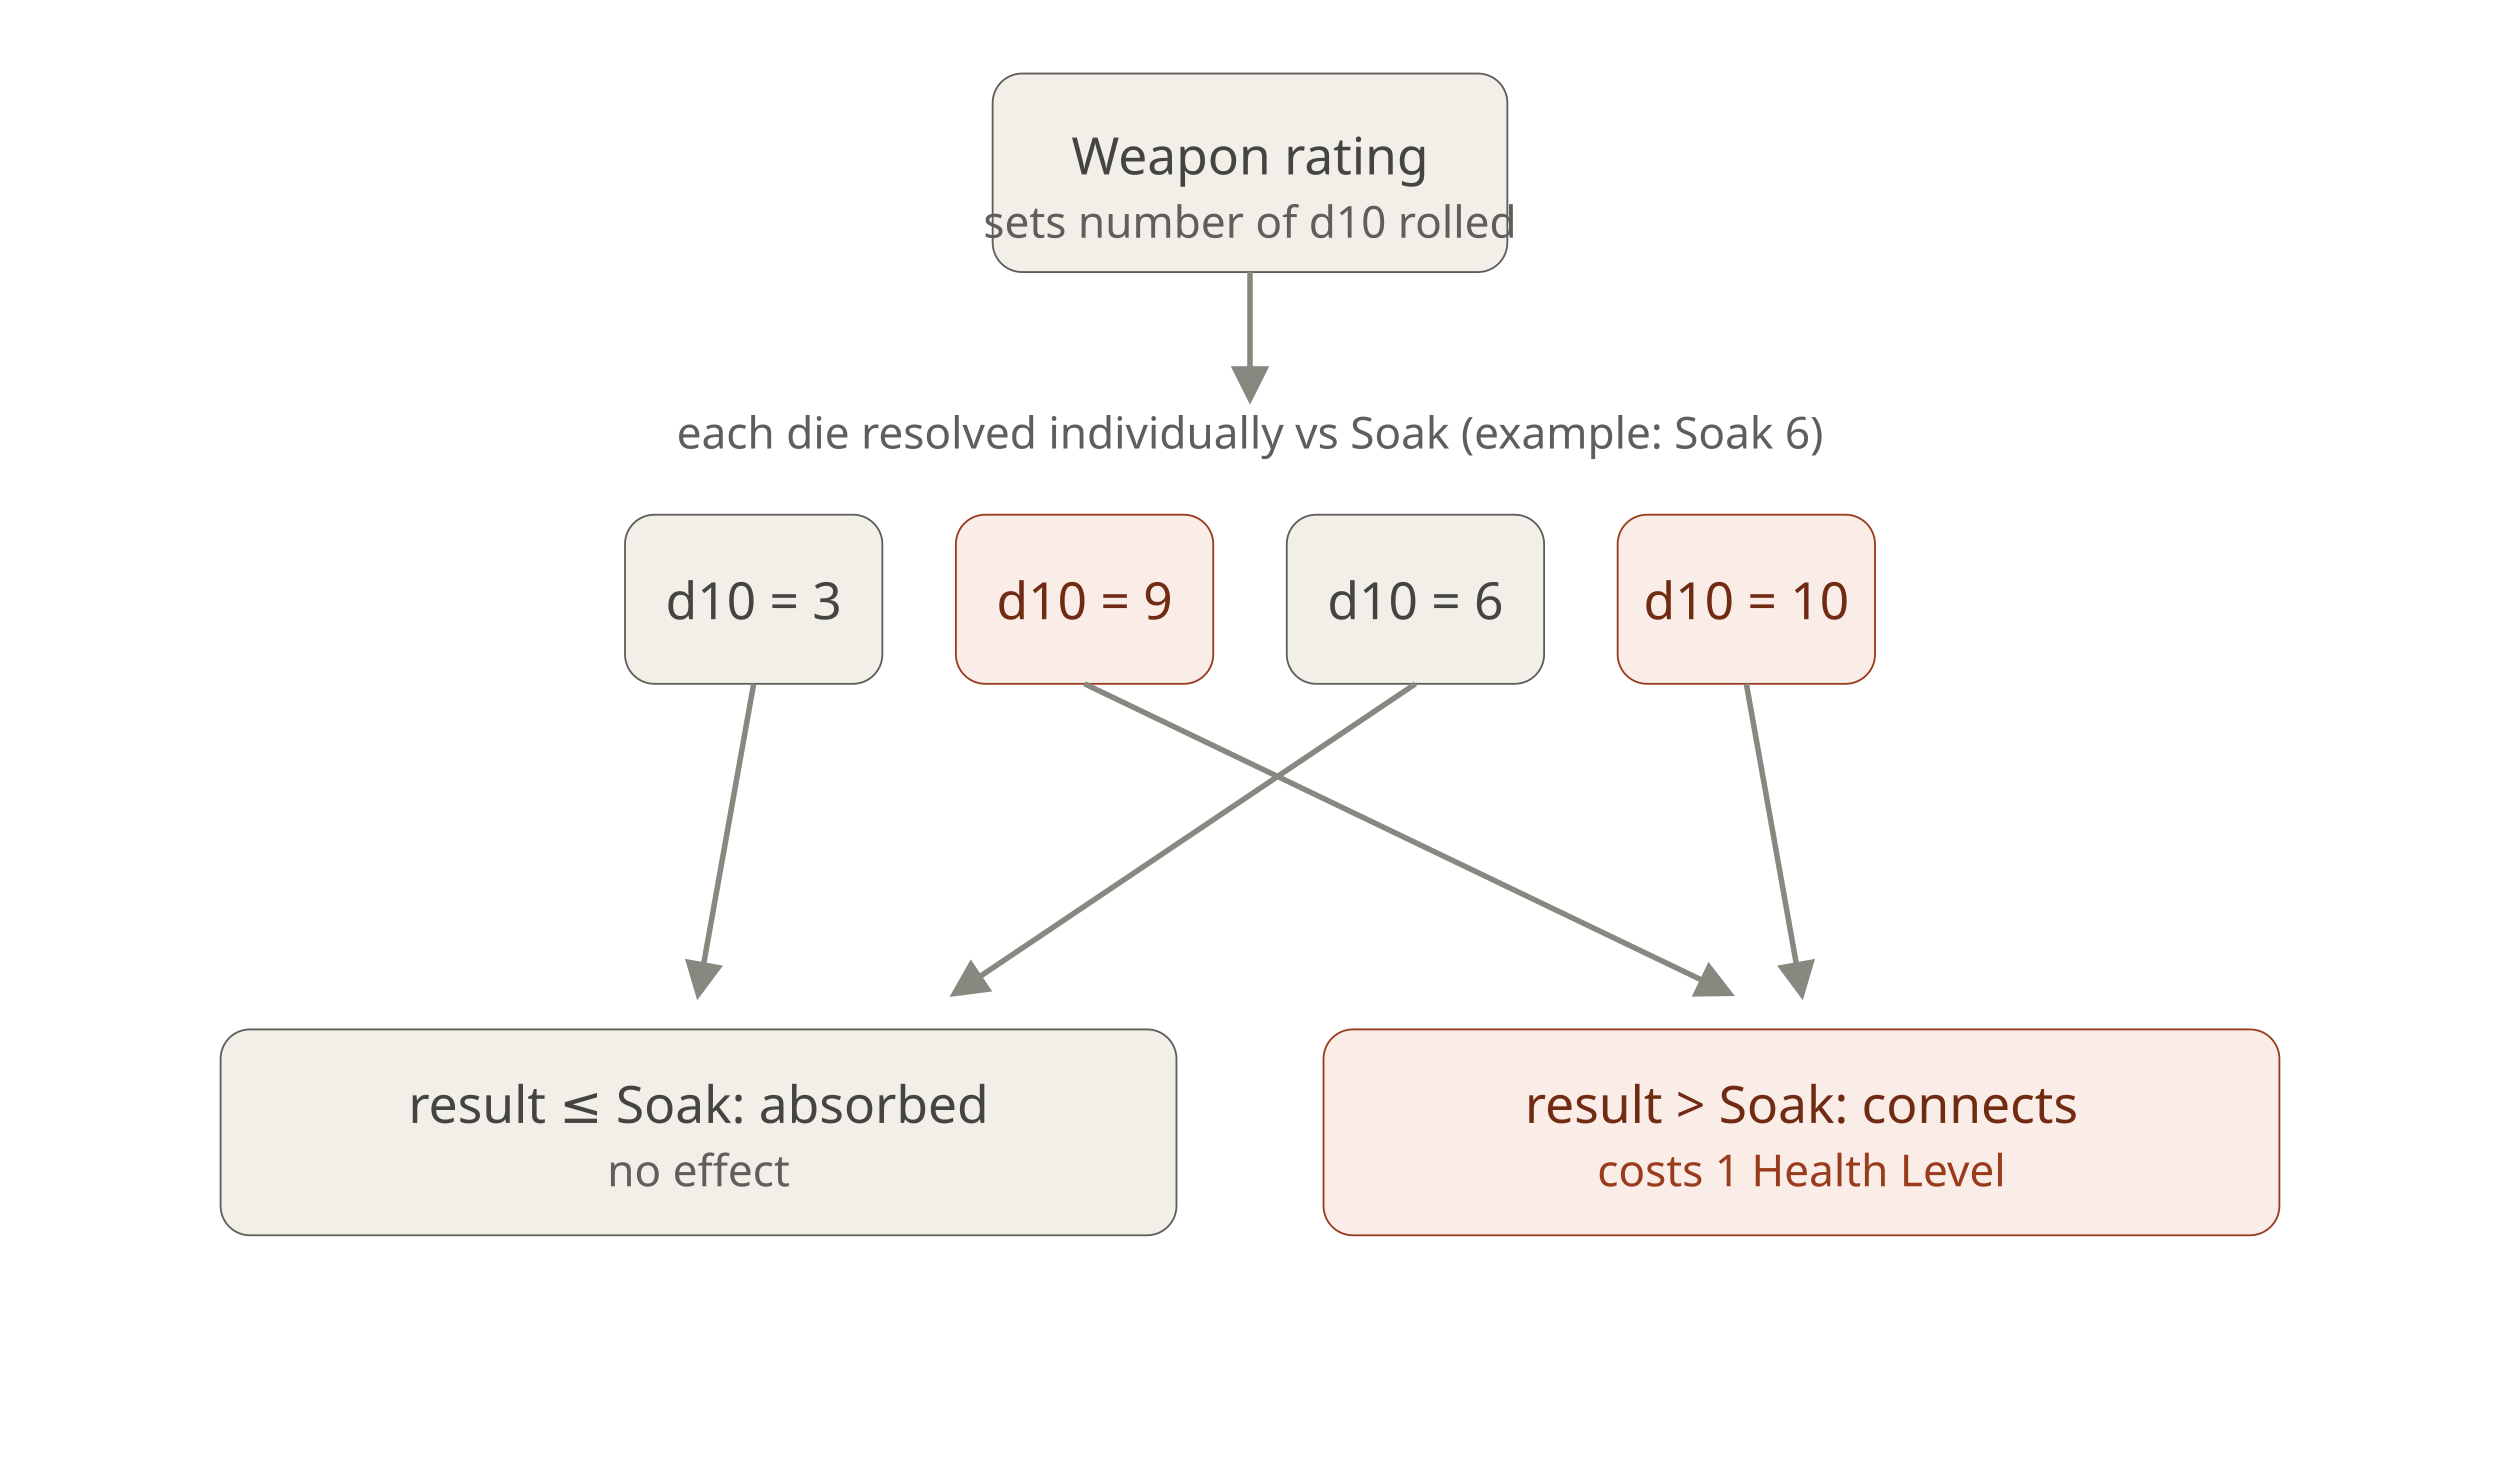
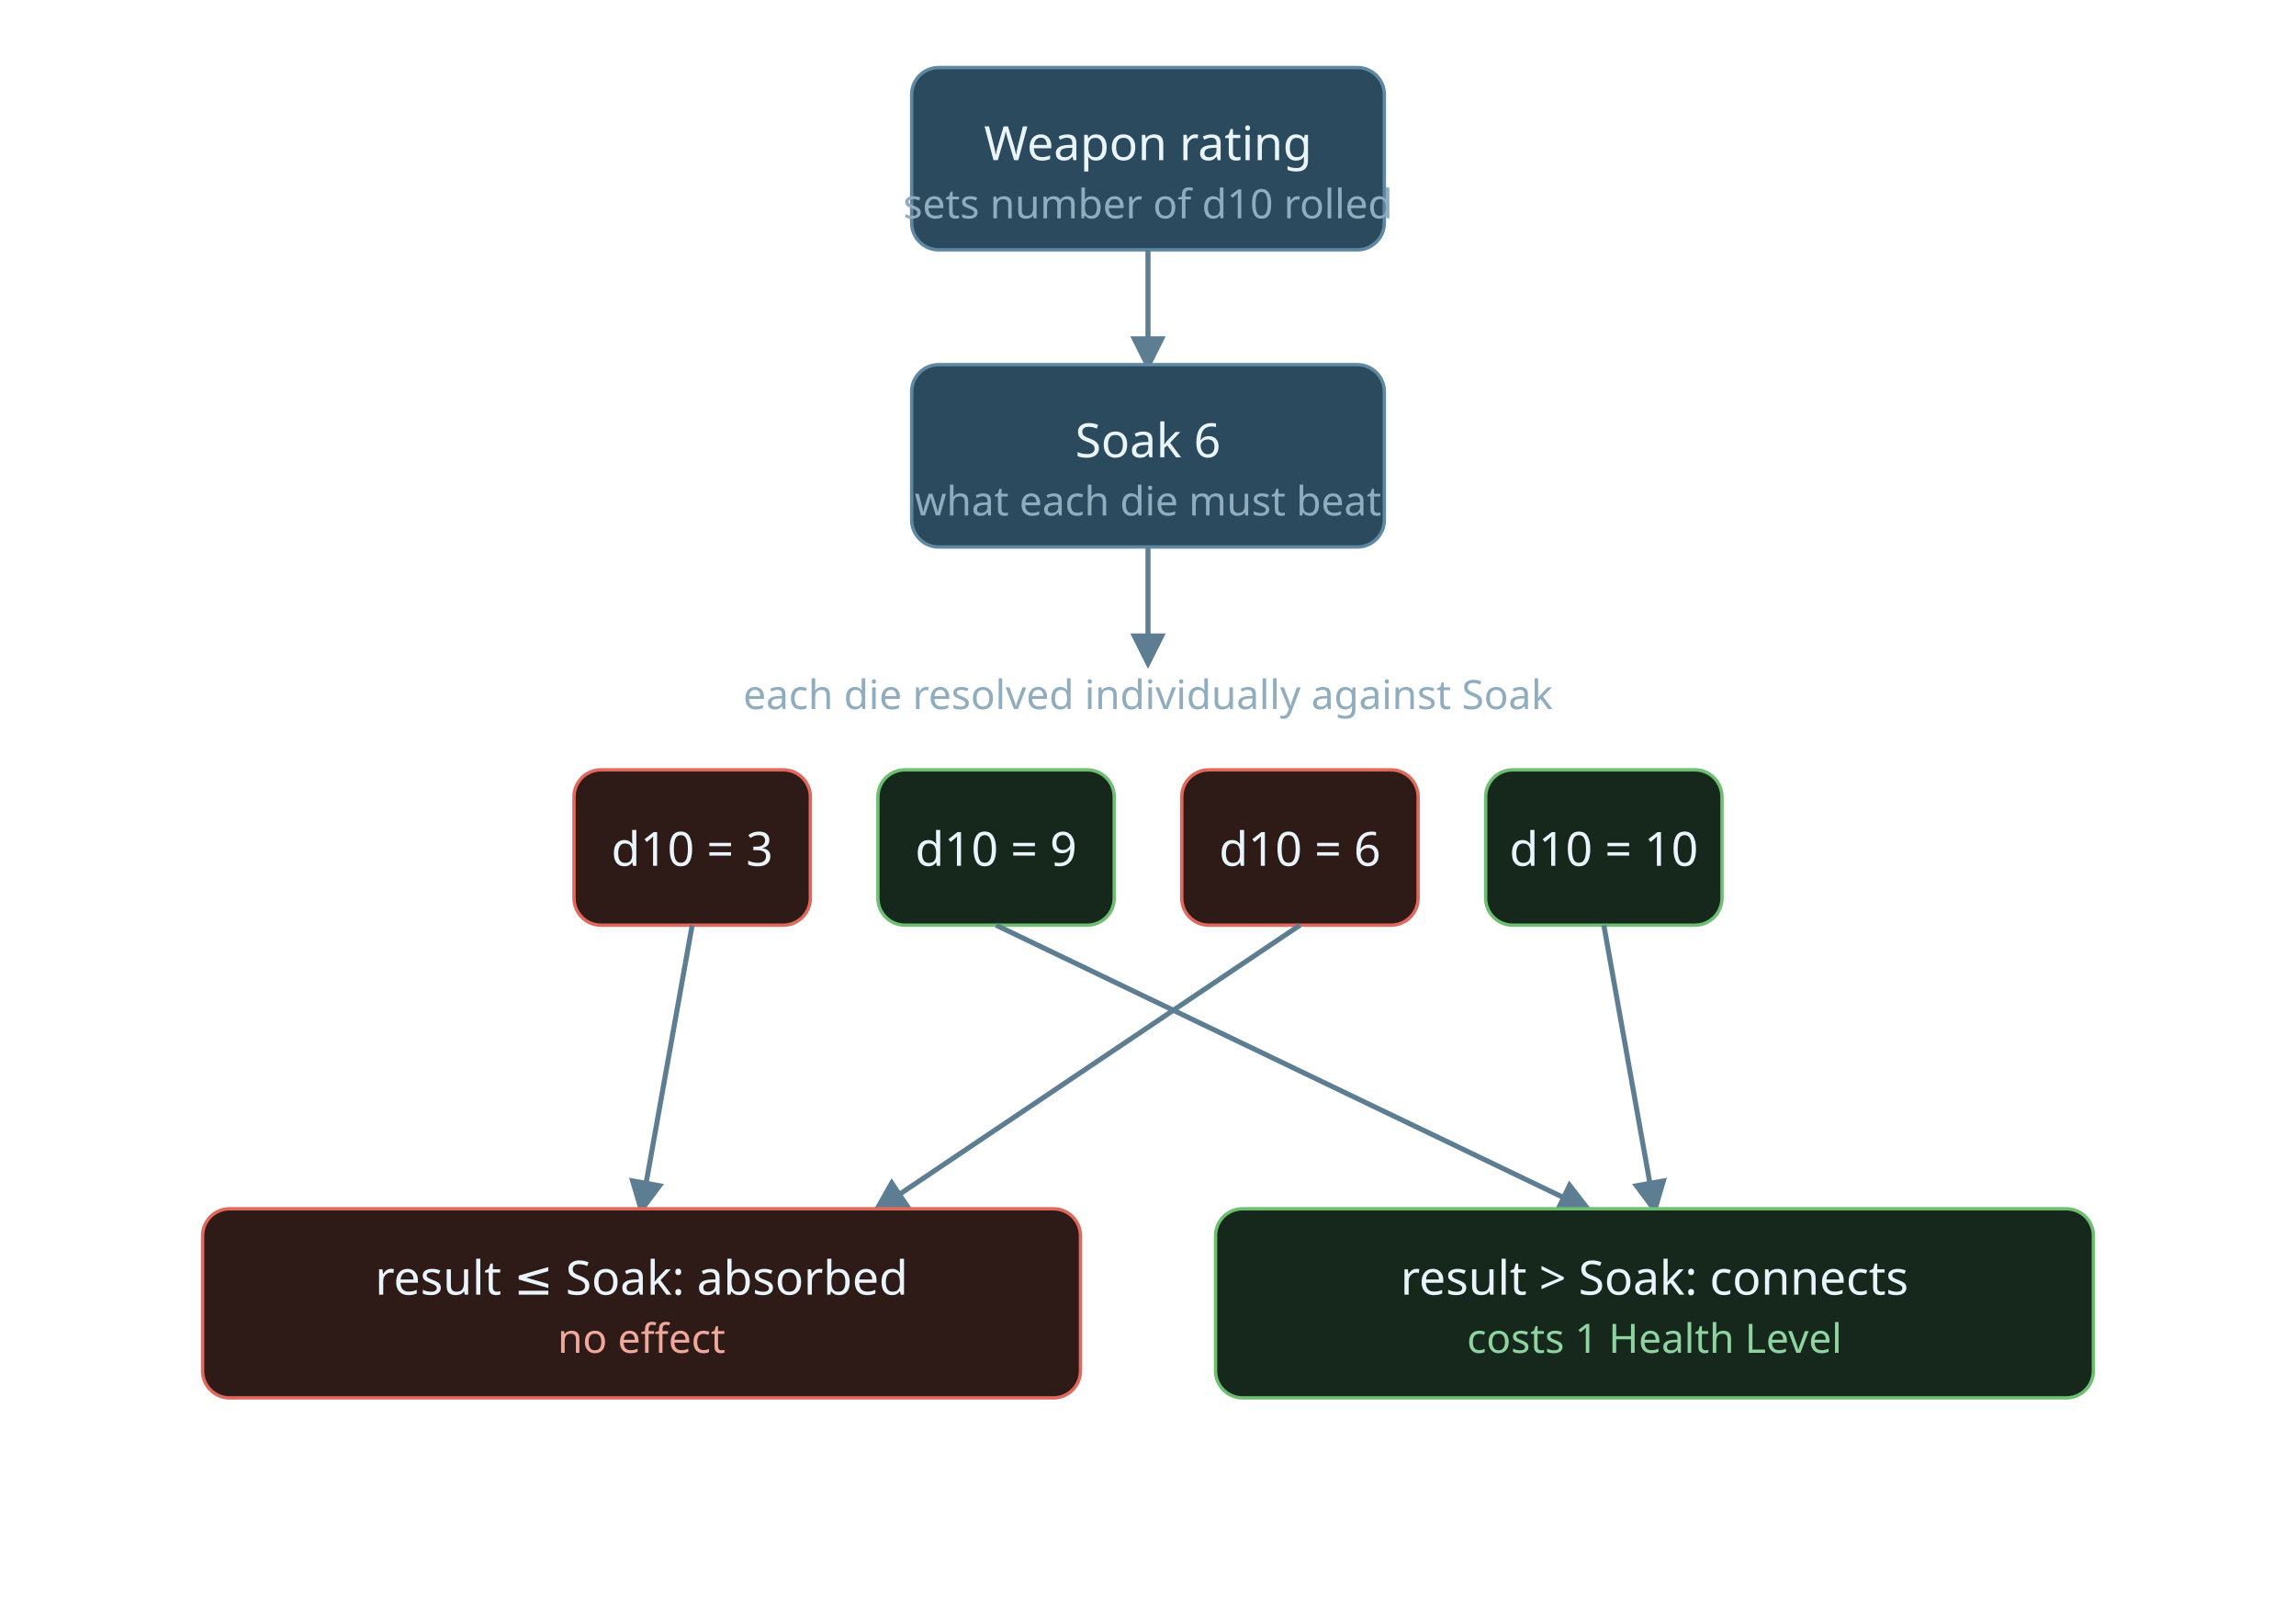
- <svg xmlns="http://www.w3.org/2000/svg" width="680" height="400" viewBox="0 0 680 400" role="img">
+ <svg xmlns="http://www.w3.org/2000/svg" width="680" height="480" viewBox="0 0 680 480" role="img">
  <defs>
    <marker id="arrow" viewBox="0 0 10 10" refX="8" refY="5" markerWidth="7" markerHeight="7" orient="auto-start-reverse">
-       <path d="M0,0 L10,5 L0,10 z" fill="#888780" />
+       <path d="M0,0 L10,5 L0,10 z" fill="#5c7d92" />
    </marker>
  </defs>
-   <rect x="270" y="20" width="140" height="54" rx="8" fill="#F1EFE8" stroke="#5F5E5A" stroke-width="0.5" />
-   <text x="340" y="42" text-anchor="middle" dominant-baseline="central" font-family="sans-serif" font-size="14" font-weight="500" fill="#444441">Weapon rating</text>
-   <text x="340" y="60" text-anchor="middle" dominant-baseline="central" font-family="sans-serif" font-size="12" fill="#5F5E5A">sets number of d10 rolled</text>
-   <line x1="340" y1="74" x2="340" y2="108" stroke="#888780" stroke-width="1.5" marker-end="url(#arrow)" />
-   <text x="340" y="122" text-anchor="middle" font-family="sans-serif" font-size="12" fill="#5F5E5A">each die resolved individually vs Soak (example: Soak 6)</text>
-   <rect x="170" y="140" width="70" height="46" rx="8" fill="#F1EFE8" stroke="#5F5E5A" stroke-width="0.5" />
-   <text x="205" y="163" text-anchor="middle" dominant-baseline="central" font-family="sans-serif" font-size="14" font-weight="500" fill="#444441">d10 = 3</text>
-   <rect x="260" y="140" width="70" height="46" rx="8" fill="#FAECE7" stroke="#993C1D" stroke-width="0.5" />
-   <text x="295" y="163" text-anchor="middle" dominant-baseline="central" font-family="sans-serif" font-size="14" font-weight="500" fill="#712B13">d10 = 9</text>
-   <rect x="350" y="140" width="70" height="46" rx="8" fill="#F1EFE8" stroke="#5F5E5A" stroke-width="0.5" />
-   <text x="385" y="163" text-anchor="middle" dominant-baseline="central" font-family="sans-serif" font-size="14" font-weight="500" fill="#444441">d10 = 6</text>
-   <rect x="440" y="140" width="70" height="46" rx="8" fill="#FAECE7" stroke="#993C1D" stroke-width="0.5" />
-   <text x="475" y="163" text-anchor="middle" dominant-baseline="central" font-family="sans-serif" font-size="14" font-weight="500" fill="#712B13">d10 = 10</text>
-   <line x1="205" y1="186" x2="190" y2="270" stroke="#888780" stroke-width="1.5" marker-end="url(#arrow)" />
-   <line x1="385" y1="186" x2="260" y2="270" stroke="#888780" stroke-width="1.5" marker-end="url(#arrow)" />
-   <line x1="295" y1="186" x2="470" y2="270" stroke="#888780" stroke-width="1.5" marker-end="url(#arrow)" />
-   <line x1="475" y1="186" x2="490" y2="270" stroke="#888780" stroke-width="1.5" marker-end="url(#arrow)" />
-   <rect x="60" y="280" width="260" height="56" rx="8" fill="#F1EFE8" stroke="#5F5E5A" stroke-width="0.5" />
-   <text x="190" y="300" text-anchor="middle" dominant-baseline="central" font-family="sans-serif" font-size="14" font-weight="500" fill="#444441">result ≤ Soak: absorbed</text>
-   <text x="190" y="318" text-anchor="middle" dominant-baseline="central" font-family="sans-serif" font-size="12" fill="#5F5E5A">no effect</text>
-   <rect x="360" y="280" width="260" height="56" rx="8" fill="#FAECE7" stroke="#993C1D" stroke-width="0.5" />
-   <text x="490" y="300" text-anchor="middle" dominant-baseline="central" font-family="sans-serif" font-size="14" font-weight="500" fill="#712B13">result &gt; Soak: connects</text>
-   <text x="490" y="318" text-anchor="middle" dominant-baseline="central" font-family="sans-serif" font-size="12" fill="#993C1D">costs 1 Health Level</text>
+   <rect x="270" y="20" width="140" height="54" rx="8" fill="#2b4a5e" stroke="#5f89a3" stroke-width="1" />
+   <text x="340" y="42" text-anchor="middle" dominant-baseline="central" font-family="sans-serif" font-size="14" font-weight="500" fill="#eaf5fb">Weapon rating</text>
+   <text x="340" y="60" text-anchor="middle" dominant-baseline="central" font-family="sans-serif" font-size="12" fill="#8fadbe">sets number of d10 rolled</text>
+   <line x1="340" y1="74" x2="340" y2="108" stroke="#5c7d92" stroke-width="1.5" marker-end="url(#arrow)" />
+   <rect x="270" y="108" width="140" height="54" rx="8" fill="#2b4a5e" stroke="#5f89a3" stroke-width="1" />
+   <text x="340" y="130" text-anchor="middle" dominant-baseline="central" font-family="sans-serif" font-size="14" font-weight="500" fill="#eaf5fb">Soak 6</text>
+   <text x="340" y="148" text-anchor="middle" dominant-baseline="central" font-family="sans-serif" font-size="12" fill="#8fadbe">what each die must beat</text>
+   <line x1="340" y1="162" x2="340" y2="196" stroke="#5c7d92" stroke-width="1.5" marker-end="url(#arrow)" />
+   <text x="340" y="210" text-anchor="middle" font-family="sans-serif" font-size="12" fill="#8fadbe">each die resolved individually against Soak</text>
+   <rect x="170" y="228" width="70" height="46" rx="8" fill="#2e1a17" stroke="#e0685c" stroke-width="1" />
+   <text x="205" y="251" text-anchor="middle" dominant-baseline="central" font-family="sans-serif" font-size="14" font-weight="500" fill="#eaf5fb">d10 = 3</text>
+   <rect x="260" y="228" width="70" height="46" rx="8" fill="#16281c" stroke="#6fbf73" stroke-width="1" />
+   <text x="295" y="251" text-anchor="middle" dominant-baseline="central" font-family="sans-serif" font-size="14" font-weight="500" fill="#eaf5fb">d10 = 9</text>
+   <rect x="350" y="228" width="70" height="46" rx="8" fill="#2e1a17" stroke="#e0685c" stroke-width="1" />
+   <text x="385" y="251" text-anchor="middle" dominant-baseline="central" font-family="sans-serif" font-size="14" font-weight="500" fill="#eaf5fb">d10 = 6</text>
+   <rect x="440" y="228" width="70" height="46" rx="8" fill="#16281c" stroke="#6fbf73" stroke-width="1" />
+   <text x="475" y="251" text-anchor="middle" dominant-baseline="central" font-family="sans-serif" font-size="14" font-weight="500" fill="#eaf5fb">d10 = 10</text>
+   <line x1="205" y1="274" x2="190" y2="358" stroke="#5c7d92" stroke-width="1.5" marker-end="url(#arrow)" />
+   <line x1="385" y1="274" x2="260" y2="358" stroke="#5c7d92" stroke-width="1.5" marker-end="url(#arrow)" />
+   <line x1="295" y1="274" x2="470" y2="358" stroke="#5c7d92" stroke-width="1.5" marker-end="url(#arrow)" />
+   <line x1="475" y1="274" x2="490" y2="358" stroke="#5c7d92" stroke-width="1.5" marker-end="url(#arrow)" />
+   <rect x="60" y="358" width="260" height="56" rx="8" fill="#2e1a17" stroke="#e0685c" stroke-width="1" />
+   <text x="190" y="378" text-anchor="middle" dominant-baseline="central" font-family="sans-serif" font-size="14" font-weight="500" fill="#eaf5fb">result ≤ Soak: absorbed</text>
+   <text x="190" y="396" text-anchor="middle" dominant-baseline="central" font-family="sans-serif" font-size="12" fill="#f0a89c">no effect</text>
+   <rect x="360" y="358" width="260" height="56" rx="8" fill="#16281c" stroke="#6fbf73" stroke-width="1" />
+   <text x="490" y="378" text-anchor="middle" dominant-baseline="central" font-family="sans-serif" font-size="14" font-weight="500" fill="#eaf5fb">result &gt; Soak: connects</text>
+   <text x="490" y="396" text-anchor="middle" dominant-baseline="central" font-family="sans-serif" font-size="12" fill="#8fd4a0">costs 1 Health Level</text>
</svg>
